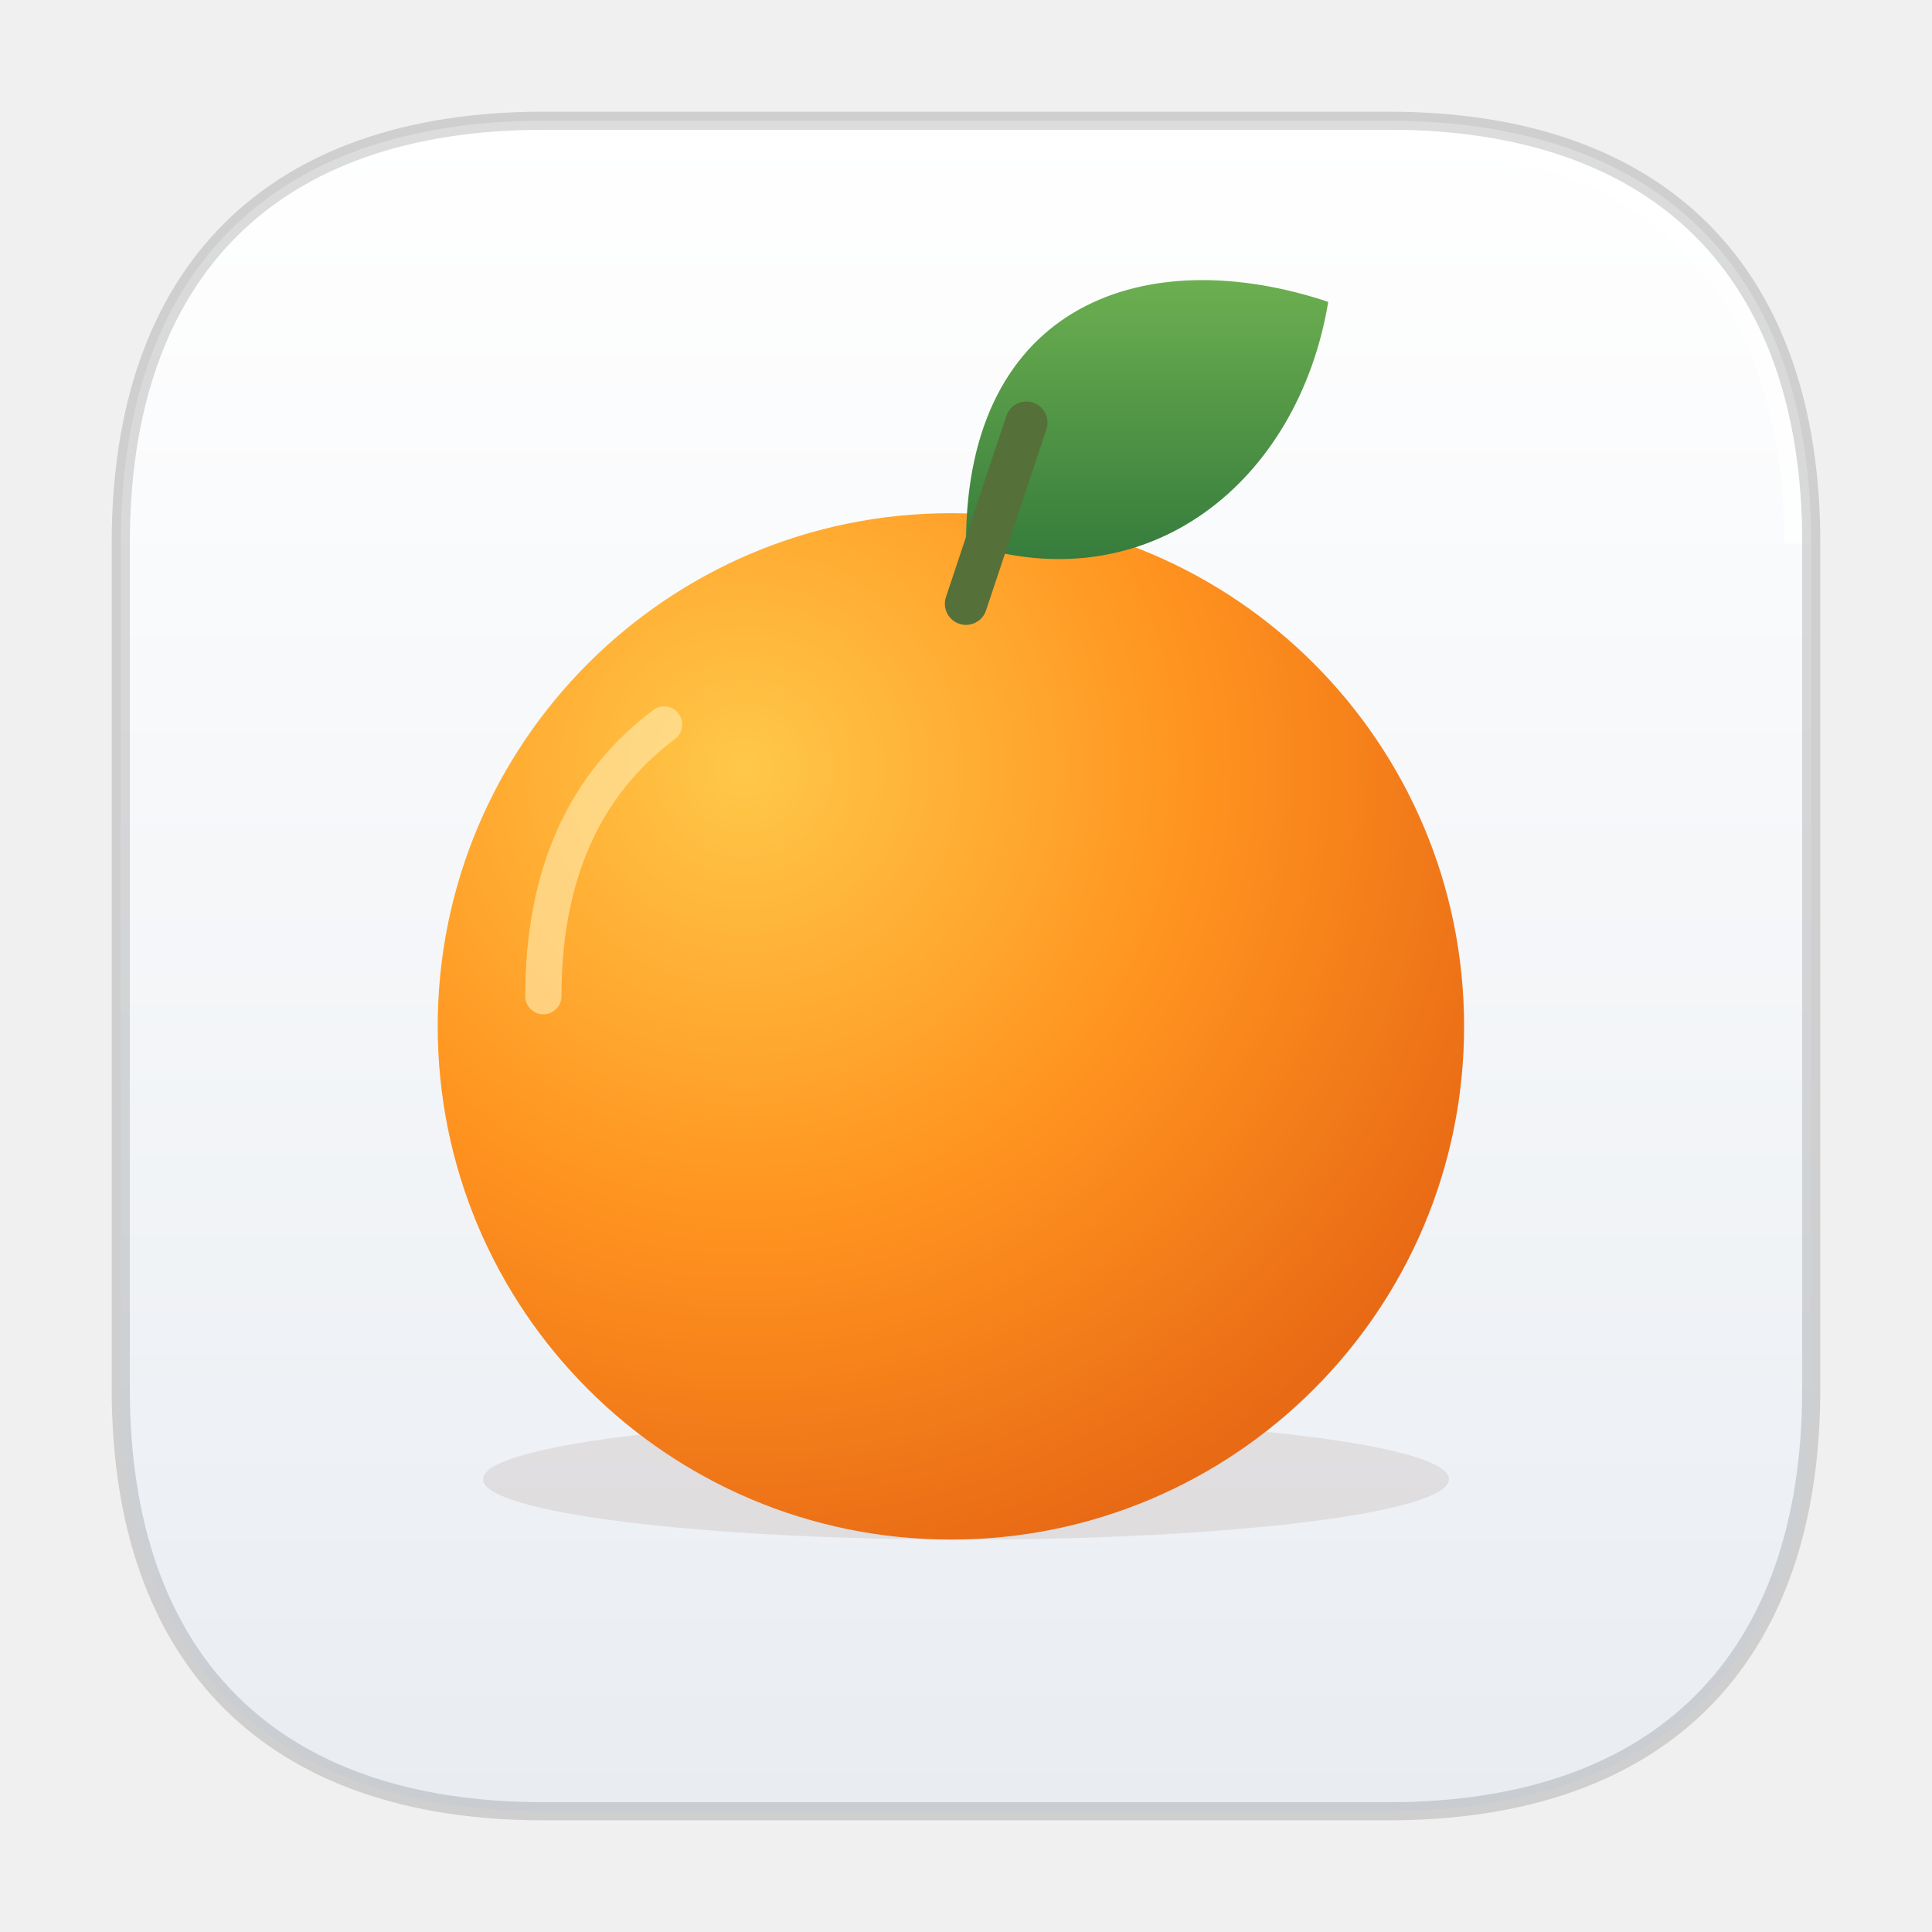
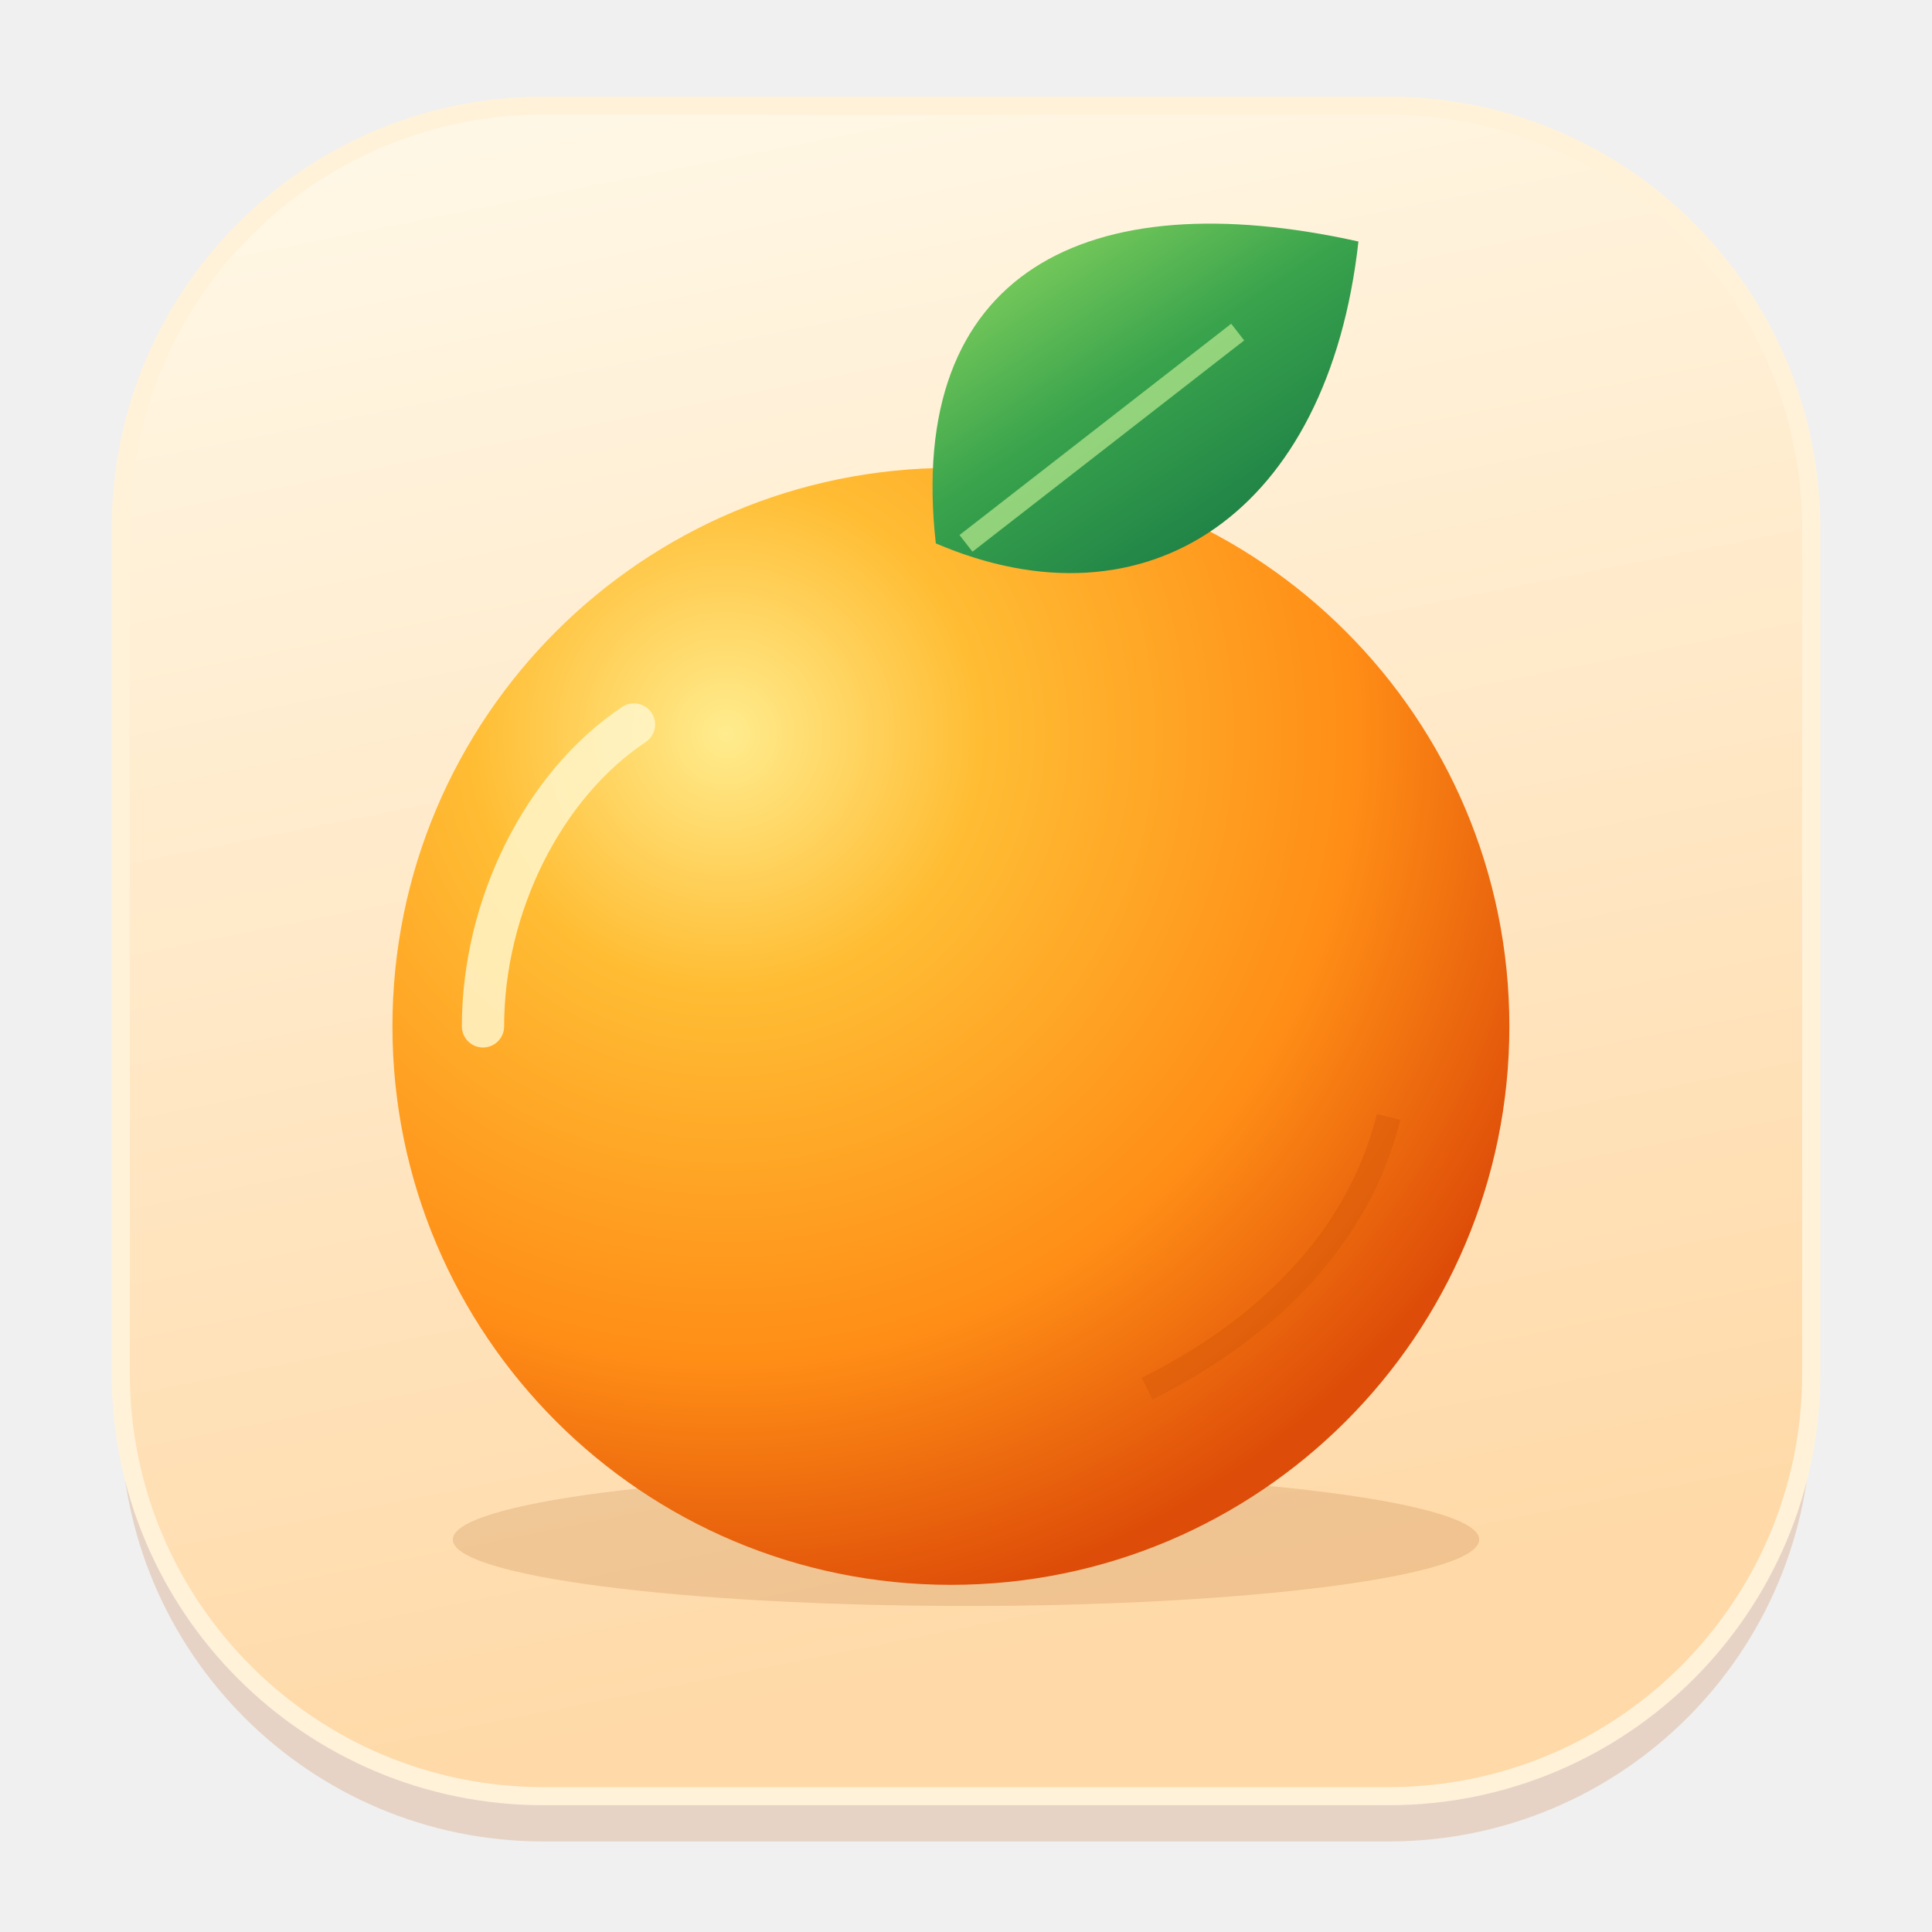
<svg xmlns="http://www.w3.org/2000/svg" viewBox="0 0 64 64">
  <defs>
-     <linearGradient id="plate" x2="0" y2="1">
-       <stop stop-color="#fff" />
-       <stop offset="1" stop-color="#e9edf2" />
+     <linearGradient id="tile" x2=".2" y2="1">
+       <stop stop-color="#fff9e9" />
+       <stop offset="1" stop-color="#ffd9a7" />
    </linearGradient>
-     <radialGradient id="fruit" cx=".3" cy=".25" r=".8">
-       <stop stop-color="#ffc848" />
-       <stop offset=".55" stop-color="#ff931f" />
-       <stop offset="1" stop-color="#e96a15" />
+     <radialGradient id="fruit" cx=".3" cy=".24" r=".8">
+       <stop stop-color="#ffec8e" />
+       <stop offset=".28" stop-color="#ffbd34" />
+       <stop offset=".7" stop-color="#ff8d16" />
+       <stop offset="1" stop-color="#dd4c08" />
    </radialGradient>
-     <linearGradient id="leaf" x2="0" y2="1">
-       <stop stop-color="#6caf50" />
-       <stop offset="1" stop-color="#367c3c" />
+     <linearGradient id="leaf" x2=".8" y2="1">
+       <stop stop-color="#96dd62" />
+       <stop offset=".5" stop-color="#39a34c" />
+       <stop offset="1" stop-color="#167845" />
    </linearGradient>
  </defs>
-   <path d="M18 4H46C55 4 60 9 60 18V46C60 55 55 60 46 60H18C9 60 4 55 4 46V18C4 9 9 4 18 4Z" fill="url(#plate)" stroke="#000" stroke-opacity=".14" stroke-width=".6" />
-   <path d="M18 4.6H46C54.6 4.6 59.4 9.4 59.4 18" fill="none" stroke="#fff" stroke-opacity=".65" stroke-width=".6" />
-   <ellipse cx="32" cy="49" rx="16" ry="2" fill="#65331b" opacity=".1" />
-   <circle cx="31.5" cy="34" r="17" fill="url(#fruit)" />
-   <path d="M32 18C32 10 38 8 44 10C43 16 38 20 32 18Z" fill="url(#leaf)" />
-   <path d="M32 20L34 14" stroke="#567039" stroke-width="1.4" stroke-linecap="round" />
-   <path d="M22 24Q18 27 18 33" fill="none" stroke="#ffe5a1" stroke-opacity=".7" stroke-width="1.2" stroke-linecap="round" />
+   <rect x="4" y="5" width="56" height="56" rx="14" fill="#bd5d1a" opacity=".2" />
+   <rect x="4" y="3.5" width="56" height="56" rx="14" fill="url(#tile)" stroke="#fff2d9" stroke-width=".6" />
+   <ellipse cx="32" cy="51" rx="17" ry="2.2" fill="#a65310" opacity=".17" />
+   <circle cx="31.5" cy="34" r="18.5" fill="url(#fruit)" />
+   <path d="M31 18c-1-9 5-12 14-10-1 9-7 13-14 10Z" fill="url(#leaf)" />
+   <path d="m32 18 9-7" stroke="#c5f096" stroke-opacity=".65" stroke-width=".7" />
+   <path d="M21 24c-3 2-5 6-5 10" fill="none" stroke="#fff6ca" stroke-opacity=".85" stroke-width="1.4" stroke-linecap="round" />
+   <path d="M38 46c4-2 7-5 8-9" fill="none" stroke="#d5590b" stroke-opacity=".45" stroke-width=".8" />
</svg>
